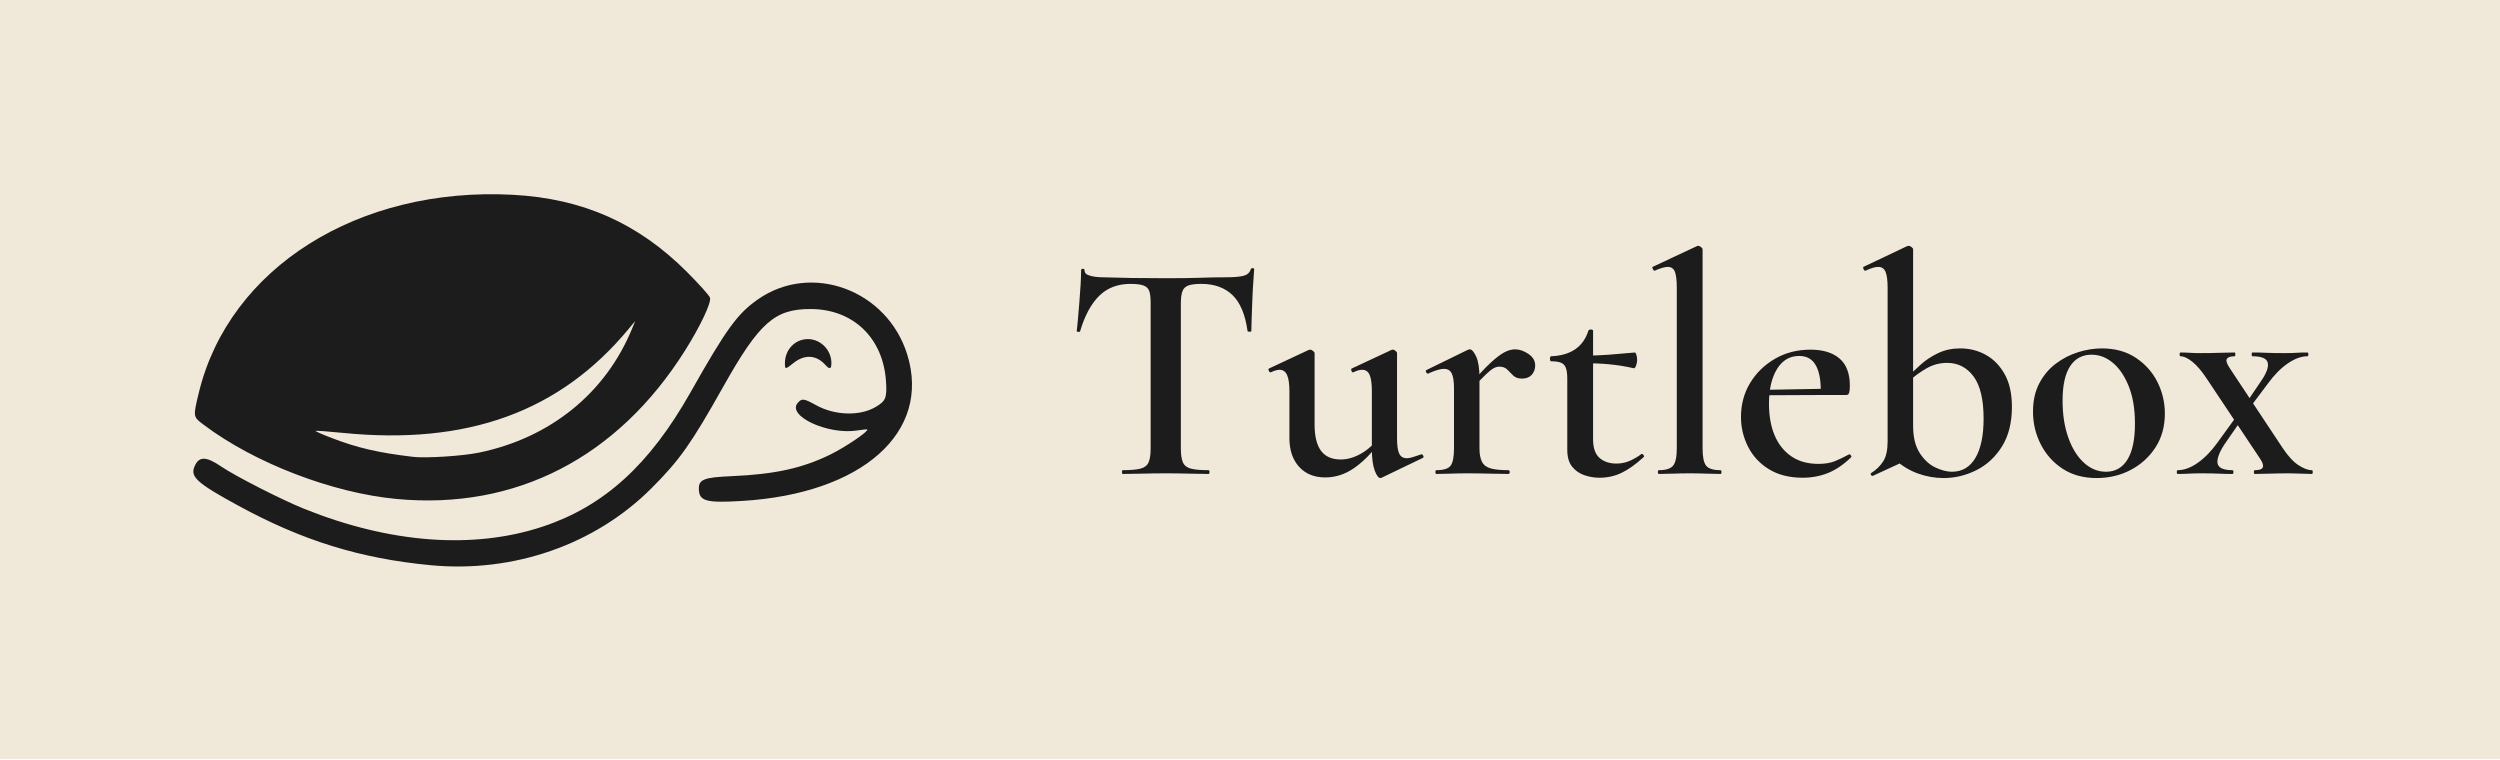
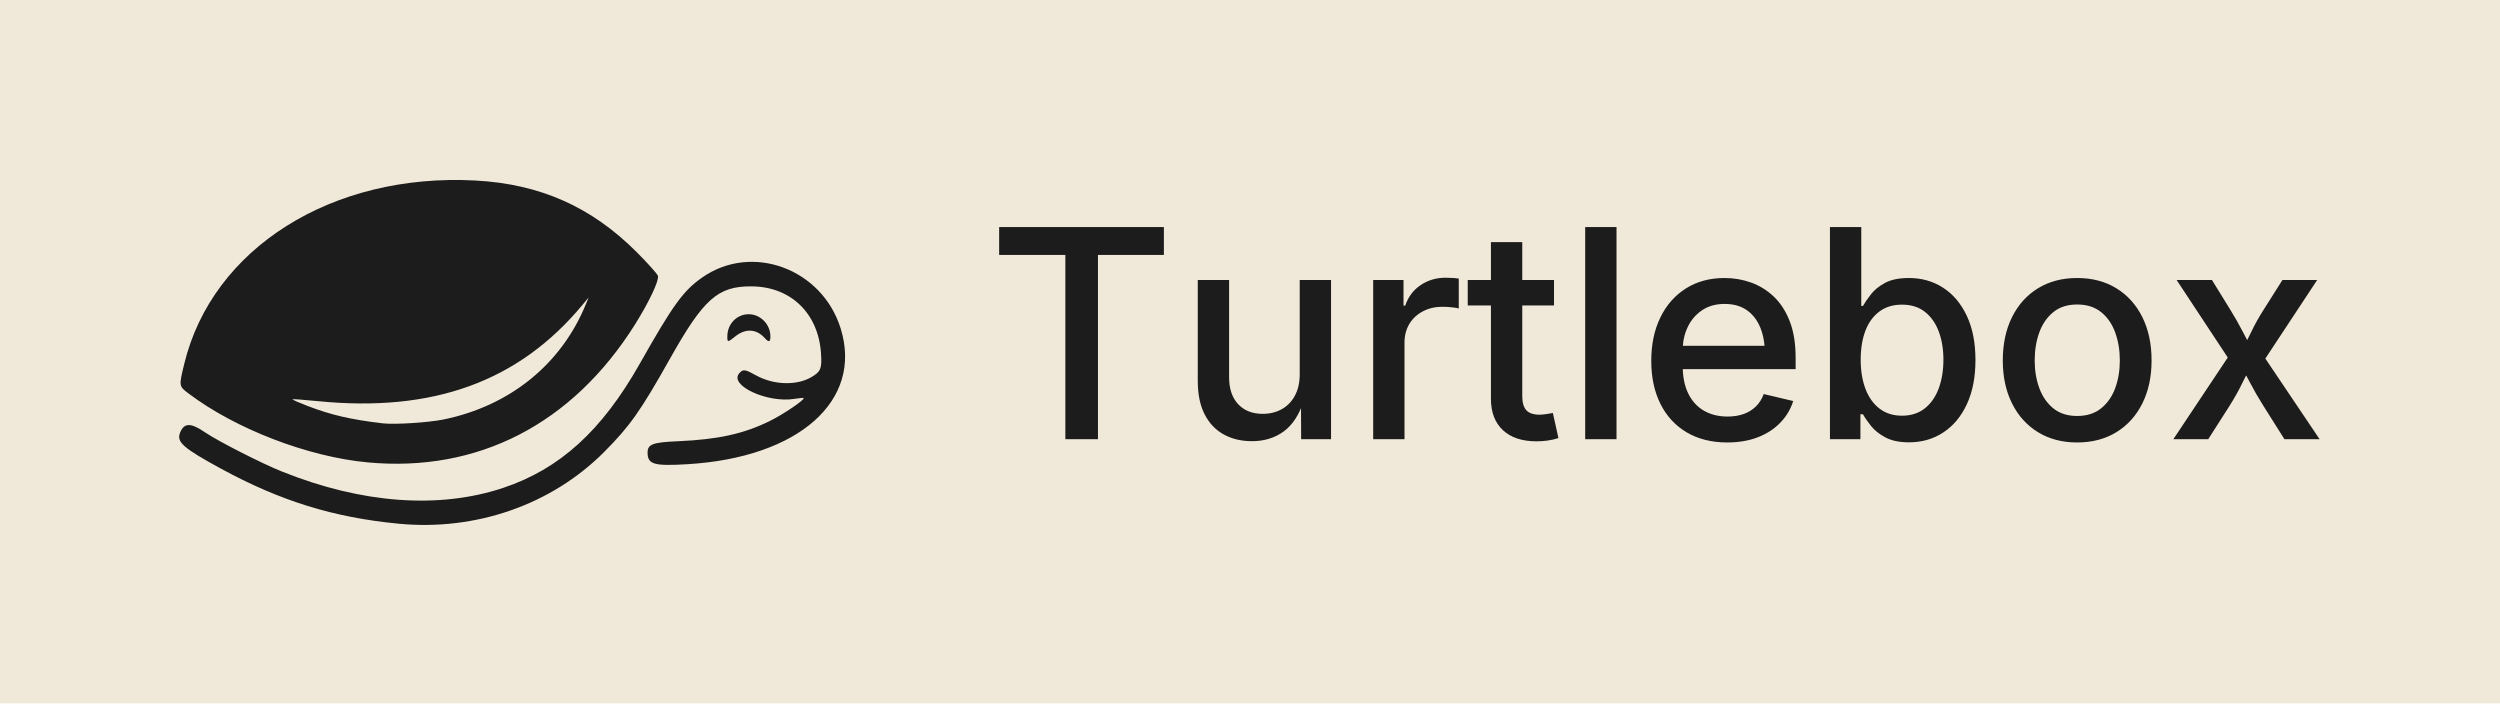
- <svg xmlns="http://www.w3.org/2000/svg" viewBox="0 0 645.5 196" width="645.5" height="196">
-   <rect width="645.5" height="196" fill="#f0e8d8" />
+ <svg xmlns="http://www.w3.org/2000/svg" viewBox="0 0 696.6 196" width="696.6" height="196">
+   <rect width="696.6" height="196" fill="#f0e8d8" />
  <g transform="translate(48 48)">
    <g transform="scale(0.44444)">
      <path fill="#1c1c1c" fill-rule="evenodd" d="M142.00,220.34C101.09,216.42 67.75,206.09 30.50,185.80C6.63,172.79 2.47,169.10 4.95,163.13C7.49,156.99 11.61,156.96 20.50,163.02C28.72,168.62 55.82,182.43 68.90,187.68C118.82,207.71 167.14,211.28 207.33,197.92C242.90,186.09 269.36,162.06 293.12,120.00C313.97,83.11 320.31,74.35 332.18,66.01C363.31,44.15 407.38,60.36 419.06,97.95C433.09,143.15 392.87,178.82 323.12,183.02C301.92,184.30 298.00,183.16 298.00,175.74C298.00,170.51 301.18,169.32 317.00,168.63C342.18,167.54 358.11,164.04 374.50,156.01C383.12,151.79 396.84,142.47 395.84,141.52C395.65,141.34 393.03,141.60 390.00,142.08C372.94,144.81 348.73,133.48 355.54,125.96C357.93,123.31 358.93,123.45 366.22,127.45C377.07,133.41 391.49,133.83 400.66,128.46C406.60,124.98 407.36,123.13 406.73,113.57C405.09,88.34 387.68,71.61 363.00,71.53C342.00,71.47 333.11,79.37 312.08,116.80C293.51,149.84 286.88,159.23 270.56,175.57C237.71,208.46 190.30,224.97 142.00,220.34ZM122.50,181.89C85.05,178.40 39.76,160.98 10.25,138.72C4.10,134.08 4.11,134.17 7.51,120.14C25.07,47.65 100.16,0.35 190.00,5.17C230.58,7.35 262.76,21.63 291.13,50.03C298.08,56.99 304.09,63.69 304.48,64.93C305.37,67.74 298.90,81.45 290.01,95.58C250.80,157.87 191.67,188.34 122.50,181.89ZM169.93,155.02C211.72,146.50 244.03,120.31 259.39,82.50L261.02,78.50L257.29,83.00C217.33,131.21 163.60,150.75 91.01,143.47C82.60,142.63 75.55,142.11 75.34,142.33C75.13,142.54 79.35,144.41 84.73,146.47C99.70,152.22 111.86,155.03 132.00,157.41C139.39,158.28 160.41,156.95 169.93,155.02ZM348.00,102.97C348.00,95.14 353.87,89.01 361.38,89.00C368.76,89.00 375.00,95.36 375.00,102.90C375.00,106.53 374.03,106.80 371.41,103.90C366.17,98.11 359.36,97.77 352.90,102.96C348.22,106.72 348.00,106.72 348.00,102.97Z" />
    </g>
-     <path fill="#1c1c1c" d="M243.896 25.3Q238.94 25.3 235.811 28.387Q232.683 31.475 230.896 37.487Q230.896 37.731 230.449 37.691Q230.002 37.65 230.002 37.487Q230.165 36.35 230.327 34.359Q230.49 32.369 230.693 30.012Q230.896 27.656 231.018 25.422Q231.14 23.188 231.14 21.806Q231.14 21.4 231.586 21.4Q232.033 21.4 232.033 21.806Q232.033 22.619 232.886 22.984Q233.74 23.35 234.796 23.472Q235.852 23.594 236.583 23.594Q243.571 23.837 252.915 23.837Q258.683 23.837 262.055 23.716Q265.427 23.594 268.596 23.594Q271.521 23.594 273.024 23.228Q274.527 22.862 274.933 21.562Q275.015 21.237 275.421 21.237Q275.827 21.237 275.827 21.562Q275.746 22.862 275.583 25.097Q275.421 27.331 275.34 29.809Q275.258 32.288 275.177 34.359Q275.096 36.431 275.096 37.487Q275.096 37.65 274.649 37.65Q274.202 37.65 274.121 37.487Q273.227 31.069 270.221 28.184Q267.215 25.3 262.177 25.3Q259.983 25.3 258.846 25.706Q257.708 26.112 257.302 27.209Q256.896 28.306 256.896 30.337V67.794Q256.896 70.15 257.424 71.369Q257.952 72.588 259.455 72.994Q260.958 73.4 264.046 73.4Q264.29 73.4 264.29 73.888Q264.29 74.375 264.046 74.375Q261.852 74.375 259.049 74.294Q256.246 74.213 252.915 74.213Q249.746 74.213 246.983 74.294Q244.221 74.375 241.865 74.375Q241.702 74.375 241.702 73.888Q241.702 73.4 241.865 73.4Q244.952 73.4 246.496 72.994Q248.04 72.588 248.568 71.369Q249.096 70.15 249.096 67.794V30.175Q249.096 28.144 248.73 27.128Q248.365 26.112 247.227 25.706Q246.09 25.3 243.896 25.3Z M294.19 75.269Q289.883 75.269 287.405 72.506Q284.927 69.744 284.927 65.112V53.006Q284.927 50.162 284.318 48.822Q283.708 47.481 282.408 47.481Q281.433 47.481 280.133 48.131Q279.808 48.212 279.605 47.725Q279.402 47.237 279.646 47.156L289.883 42.362Q290.127 42.281 290.29 42.281Q290.615 42.281 291.021 42.606Q291.427 42.931 291.427 43.175V61.619Q291.427 66.169 293.093 68.403Q294.758 70.638 298.171 70.638Q300.771 70.638 303.411 69.134Q306.052 67.631 307.758 65.194L308.246 66.169Q305.158 70.394 301.665 72.831Q298.171 75.269 294.19 75.269ZM312.715 43.175V65.194Q312.715 67.956 313.283 69.134Q313.852 70.312 315.233 70.312Q315.883 70.312 316.777 70.028Q317.671 69.744 318.89 69.338Q319.215 69.175 319.458 69.622Q319.702 70.069 319.377 70.231L308.733 75.35Q308.571 75.431 308.408 75.431Q307.677 75.431 306.946 73.481Q306.215 71.531 306.215 67.956V53.006Q306.215 50.162 305.646 48.822Q305.077 47.481 303.696 47.481Q302.721 47.481 301.421 48.131Q301.096 48.212 300.933 47.725Q300.771 47.237 301.015 47.156L311.252 42.362Q311.415 42.281 311.577 42.281Q311.983 42.281 312.349 42.606Q312.715 42.931 312.715 43.175Z M332.133 52.356 331.565 51.381Q334.652 47.725 336.805 45.734Q338.958 43.744 340.421 42.972Q341.883 42.2 343.183 42.2Q344.89 42.2 346.636 43.378Q348.383 44.556 348.383 46.344Q348.383 47.806 347.49 48.781Q346.596 49.756 344.971 49.756Q343.508 49.756 342.696 48.944Q341.883 48.131 341.152 47.4Q340.421 46.669 339.121 46.669Q338.471 46.669 337.74 47.034Q337.008 47.4 335.708 48.619Q334.408 49.837 332.133 52.356ZM322.871 74.375Q322.627 74.375 322.627 73.888Q322.627 73.4 322.871 73.4Q325.633 73.4 326.527 72.263Q327.421 71.125 327.421 67.794V52.275Q327.421 49.675 326.852 48.456Q326.283 47.237 324.821 47.237Q324.09 47.237 323.033 47.562Q321.977 47.888 320.758 48.456Q320.433 48.537 320.23 48.091Q320.027 47.644 320.271 47.562L330.915 42.362Q331.321 42.2 331.483 42.2Q332.296 42.2 333.149 44.069Q334.002 45.938 334.002 49.513V67.794Q334.002 69.987 334.652 71.247Q335.302 72.506 336.927 72.953Q338.552 73.4 341.477 73.4Q341.802 73.4 341.802 73.888Q341.802 74.375 341.477 74.375Q339.365 74.375 336.643 74.294Q333.921 74.213 330.752 74.213Q328.558 74.213 326.486 74.294Q324.415 74.375 322.871 74.375Z M364.958 75.35Q363.008 75.35 361.099 74.7Q359.19 74.05 357.93 72.506Q356.671 70.963 356.671 68.119V49.756Q356.671 47.969 356.305 46.994Q355.94 46.019 355.046 45.653Q354.152 45.287 352.527 45.287Q352.202 45.287 352.202 44.637Q352.202 43.987 352.527 43.987Q356.346 43.825 358.743 42.159Q361.14 40.494 362.115 37.406Q362.196 37.081 362.765 37.081Q363.333 37.081 363.333 37.406V65.438Q363.333 68.769 364.999 70.231Q366.665 71.694 369.346 71.694Q371.296 71.694 372.961 70.922Q374.627 70.15 375.765 69.256Q376.008 69.094 376.333 69.459Q376.658 69.825 376.333 70.069Q373.327 72.831 370.686 74.091Q368.046 75.35 364.958 75.35ZM373.815 47.075Q370.565 46.344 367.518 46.059Q364.471 45.775 360.977 45.775V43.825Q364.308 43.825 367.436 43.581Q370.565 43.337 374.14 43.013Q374.302 43.013 374.505 43.581Q374.708 44.15 374.708 44.962Q374.708 45.694 374.424 46.425Q374.14 47.156 373.815 47.075Z M380.315 74.375Q380.071 74.375 380.071 73.888Q380.071 73.4 380.315 73.4Q382.996 73.4 383.971 72.263Q384.946 71.125 384.946 67.794V26.275Q384.946 23.431 384.458 22.172Q383.971 20.913 382.59 20.913Q381.452 20.913 379.258 21.887Q379.015 21.969 378.771 21.481Q378.527 20.994 378.69 20.913L390.146 15.55Q390.308 15.469 390.471 15.469Q390.796 15.469 391.202 15.794Q391.608 16.119 391.608 16.362V67.794Q391.608 71.125 392.543 72.263Q393.477 73.4 396.24 73.4Q396.483 73.4 396.483 73.888Q396.483 74.375 396.24 74.375Q394.696 74.375 392.624 74.294Q390.552 74.213 388.277 74.213Q386.002 74.213 383.93 74.294Q381.858 74.375 380.315 74.375Z M417.446 75.35Q412.327 75.35 408.752 73.156Q405.177 70.963 403.349 67.347Q401.521 63.731 401.521 59.669Q401.521 54.794 403.877 50.894Q406.233 46.994 410.296 44.638Q414.358 42.281 419.477 42.281Q424.271 42.281 426.952 44.556Q429.633 46.831 429.633 51.625Q429.633 52.681 429.471 53.331Q429.308 53.981 428.74 53.981H422.077Q422.321 49.269 420.98 46.587Q419.64 43.906 416.552 43.906Q412.896 43.906 410.824 47.278Q408.752 50.65 408.752 56.256Q408.752 60.969 410.215 64.422Q411.677 67.875 414.521 69.825Q417.365 71.775 421.508 71.775Q424.027 71.775 425.733 71.084Q427.44 70.394 429.39 69.338Q429.552 69.175 429.836 69.5Q430.121 69.825 429.958 70.069Q427.033 72.912 423.986 74.131Q420.94 75.35 417.446 75.35ZM406.396 54.062 406.315 52.681 424.352 52.356V53.981Z M453.846 75.431Q450.433 75.431 447.183 74.253Q443.933 73.075 441.252 70.638L445.965 61.944Q445.965 66.331 447.671 68.972Q449.377 71.612 451.733 72.709Q454.09 73.806 455.958 73.806Q459.94 73.806 462.052 70.231Q464.165 66.656 464.165 60.075Q464.165 52.681 461.565 49.188Q458.965 45.694 454.74 45.694Q451.896 45.694 449.418 47.116Q446.94 48.537 444.908 50.406L444.177 49.756Q445.883 47.969 447.874 46.181Q449.865 44.394 452.424 43.175Q454.983 41.956 458.152 41.956Q461.727 41.956 464.733 43.622Q467.74 45.287 469.608 48.619Q471.477 51.95 471.477 57.069Q471.477 63.163 468.918 67.266Q466.358 71.369 462.296 73.4Q458.233 75.431 453.846 75.431ZM435.565 74.862Q435.24 74.944 435.077 74.578Q434.915 74.213 435.158 74.131Q437.19 72.831 438.286 71.044Q439.383 69.256 439.383 66.006V26.275Q439.383 23.512 438.855 22.212Q438.327 20.913 436.946 20.913Q435.727 20.913 433.696 21.887Q433.371 21.969 433.168 21.481Q432.965 20.994 433.127 20.913L444.421 15.55Q444.665 15.469 444.827 15.469Q445.152 15.469 445.558 15.794Q445.965 16.119 445.965 16.362V70.069Z M493.333 75.431Q488.296 75.431 484.64 73.075Q480.983 70.719 478.952 66.778Q476.921 62.837 476.921 58.287Q476.921 54.062 478.546 50.975Q480.171 47.888 482.811 45.897Q485.452 43.906 488.58 42.931Q491.708 41.956 494.715 41.956Q499.833 41.956 503.49 44.394Q507.146 46.831 509.055 50.65Q510.965 54.469 510.965 58.775Q510.965 63.812 508.527 67.55Q506.09 71.287 502.108 73.359Q498.127 75.431 493.333 75.431ZM495.771 73.806Q499.346 73.806 501.296 70.678Q503.246 67.55 503.246 61.375Q503.246 55.769 501.661 51.787Q500.077 47.806 497.558 45.694Q495.04 43.581 492.033 43.581Q488.458 43.581 486.508 46.547Q484.558 49.513 484.558 55.444Q484.558 60.806 486.021 64.95Q487.483 69.094 490.043 71.45Q492.602 73.806 495.771 73.806Z M534.202 74.375Q533.958 74.375 533.958 73.888Q533.958 73.4 534.202 73.4Q535.99 73.4 536.274 72.628Q536.558 71.856 535.421 70.231L521.771 49.756Q519.902 46.912 518.115 45.45Q516.327 43.987 514.946 43.987Q514.783 43.987 514.783 43.5Q514.783 43.013 514.946 43.013Q516.165 43.013 517.465 43.094Q518.765 43.175 519.983 43.175Q522.827 43.175 525.021 43.094Q527.215 43.013 529.002 43.013Q529.165 43.013 529.165 43.5Q529.165 43.987 529.002 43.987Q527.377 43.987 526.971 44.678Q526.565 45.369 527.783 47.156L541.352 67.631Q543.465 70.8 545.455 72.1Q547.446 73.4 548.908 73.4Q549.152 73.4 549.152 73.888Q549.152 74.375 548.908 74.375Q547.608 74.375 546.065 74.294Q544.521 74.213 543.221 74.213Q540.377 74.213 538.183 74.294Q535.99 74.375 534.202 74.375ZM514.296 74.375Q514.052 74.375 514.052 73.888Q514.052 73.4 514.296 73.4Q516.733 73.4 519.415 71.531Q522.096 69.662 524.452 66.412L530.221 58.45L531.358 59.506L526.24 66.9Q524.94 68.931 524.615 70.434Q524.29 71.938 525.224 72.669Q526.158 73.4 528.433 73.4Q528.677 73.4 528.677 73.888Q528.677 74.375 528.433 74.375Q526.565 74.375 524.818 74.294Q523.071 74.213 520.308 74.213Q518.358 74.213 517.18 74.294Q516.002 74.375 514.296 74.375ZM531.765 58.775 530.79 57.8 535.746 50.487Q537.94 47.319 537.533 45.653Q537.127 43.987 533.552 43.987Q533.39 43.987 533.39 43.5Q533.39 43.013 533.552 43.013Q535.502 43.013 537.249 43.094Q538.996 43.175 541.758 43.175Q543.708 43.175 544.886 43.094Q546.065 43.013 547.771 43.013Q548.015 43.013 548.015 43.5Q548.015 43.987 547.771 43.987Q545.415 43.987 542.733 45.816Q540.052 47.644 537.615 50.975Z" />
+     <path fill="#1c1c1c" d="M230.404 23.038V15.262H276.305V23.038H257.937V74.375H248.852V23.038Z M300.863 74.93Q296.34 74.93 292.928 73.026Q289.516 71.122 287.632 67.393Q285.748 63.663 285.748 58.188V30.021H294.476V57.117Q294.476 61.918 296.995 64.615Q299.514 67.313 303.838 67.313Q306.814 67.313 309.135 66.024Q311.456 64.734 312.804 62.255Q314.153 59.775 314.153 56.284V30.021H322.881V74.375H314.55L314.51 63.505H315.343Q313.399 69.535 309.67 72.233Q305.941 74.93 300.863 74.93Z M334.624 74.375V30.021H343.075V37.162H343.551Q344.781 33.512 347.836 31.449Q350.89 29.386 354.778 29.386Q355.611 29.386 356.683 29.445Q357.754 29.505 358.468 29.624V37.955Q357.992 37.797 356.643 37.638Q355.294 37.479 353.905 37.479Q350.89 37.479 348.47 38.749Q346.05 40.018 344.701 42.26Q343.352 44.501 343.352 47.437V74.375Z M385.009 30.021V37.122H360.967V30.021ZM367.434 19.468H376.162V62.394Q376.162 65.052 377.293 66.302Q378.423 67.551 381.002 67.551Q381.676 67.551 382.787 67.393Q383.898 67.234 384.692 67.075L386.239 74.058Q384.85 74.534 383.263 74.752Q381.676 74.97 380.129 74.97Q374.099 74.97 370.766 71.856Q367.434 68.741 367.434 63.108Z M402.425 15.262V74.375H393.697V15.262Z M433.291 75.287Q426.745 75.287 421.984 72.471Q417.223 69.654 414.664 64.536Q412.106 59.418 412.106 52.515Q412.106 45.692 414.625 40.494Q417.144 35.297 421.746 32.381Q426.348 29.465 432.537 29.465Q436.346 29.465 439.877 30.715Q443.407 31.965 446.224 34.623Q449.041 37.281 450.687 41.506Q452.334 45.731 452.334 51.761V54.856H416.985V48.35H447.851L443.764 50.492Q443.764 46.406 442.495 43.291Q441.225 40.177 438.746 38.431Q436.266 36.686 432.537 36.686Q428.847 36.686 426.229 38.471Q423.611 40.256 422.242 43.172Q420.873 46.088 420.873 49.54V53.983Q420.873 58.546 422.44 61.7Q424.007 64.854 426.824 66.46Q429.641 68.067 433.37 68.067Q435.83 68.067 437.814 67.373Q439.797 66.678 441.245 65.27Q442.693 63.862 443.447 61.799L451.659 63.743Q450.588 67.155 448.069 69.773Q445.55 72.391 441.801 73.839Q438.052 75.287 433.291 75.287Z M483.913 75.248Q479.906 75.248 477.348 73.879Q474.789 72.51 473.341 70.685Q471.893 68.86 471.099 67.432H470.385V74.375H461.895V15.262H470.623V37.241H471.099Q471.893 35.853 473.301 34.028Q474.709 32.203 477.229 30.834Q479.748 29.465 483.913 29.465Q489.23 29.465 493.415 32.163Q497.601 34.861 500.021 39.979Q502.441 45.096 502.441 52.317Q502.441 59.458 500.06 64.596Q497.68 69.733 493.494 72.491Q489.309 75.248 483.913 75.248ZM481.969 67.829Q485.778 67.829 488.357 65.766Q490.936 63.703 492.225 60.172Q493.514 56.641 493.514 52.238Q493.514 47.874 492.225 44.402Q490.936 40.931 488.377 38.907Q485.818 36.884 481.969 36.884Q478.24 36.884 475.661 38.808Q473.083 40.732 471.774 44.164Q470.464 47.596 470.464 52.238Q470.464 56.84 471.793 60.351Q473.122 63.862 475.701 65.845Q478.28 67.829 481.969 67.829Z M530.767 75.287Q524.538 75.287 519.877 72.431Q515.215 69.575 512.637 64.417Q510.058 59.26 510.058 52.436Q510.058 45.533 512.637 40.356Q515.215 35.178 519.877 32.322Q524.538 29.465 530.767 29.465Q537.035 29.465 541.697 32.322Q546.358 35.178 548.937 40.356Q551.516 45.533 551.516 52.436Q551.516 59.26 548.937 64.417Q546.358 69.575 541.697 72.431Q537.035 75.287 530.767 75.287ZM530.767 67.908Q534.814 67.908 537.452 65.786Q540.09 63.663 541.38 60.152Q542.669 56.641 542.669 52.436Q542.669 48.191 541.38 44.64Q540.09 41.089 537.452 38.967Q534.814 36.844 530.767 36.844Q526.76 36.844 524.142 38.967Q521.523 41.089 520.234 44.62Q518.945 48.151 518.945 52.436Q518.945 56.641 520.234 60.152Q521.523 63.663 524.142 65.786Q526.76 67.908 530.767 67.908Z M557.586 74.375 575.002 48.231 574.963 54.975 558.498 30.021H568.337L573.336 38.114Q575.399 41.447 576.966 44.501Q578.533 47.556 580.16 50.413H576.153Q577.859 47.556 579.287 44.501Q580.715 41.447 582.858 38.114L587.975 30.021H597.655L581.033 55.213V48.667L598.33 74.375H588.531L582.58 64.933Q580.517 61.64 578.97 58.665Q577.422 55.689 575.796 52.912H579.842Q578.255 55.689 576.827 58.665Q575.399 61.64 573.336 64.933L567.306 74.375Z" />
  </g>
</svg>
